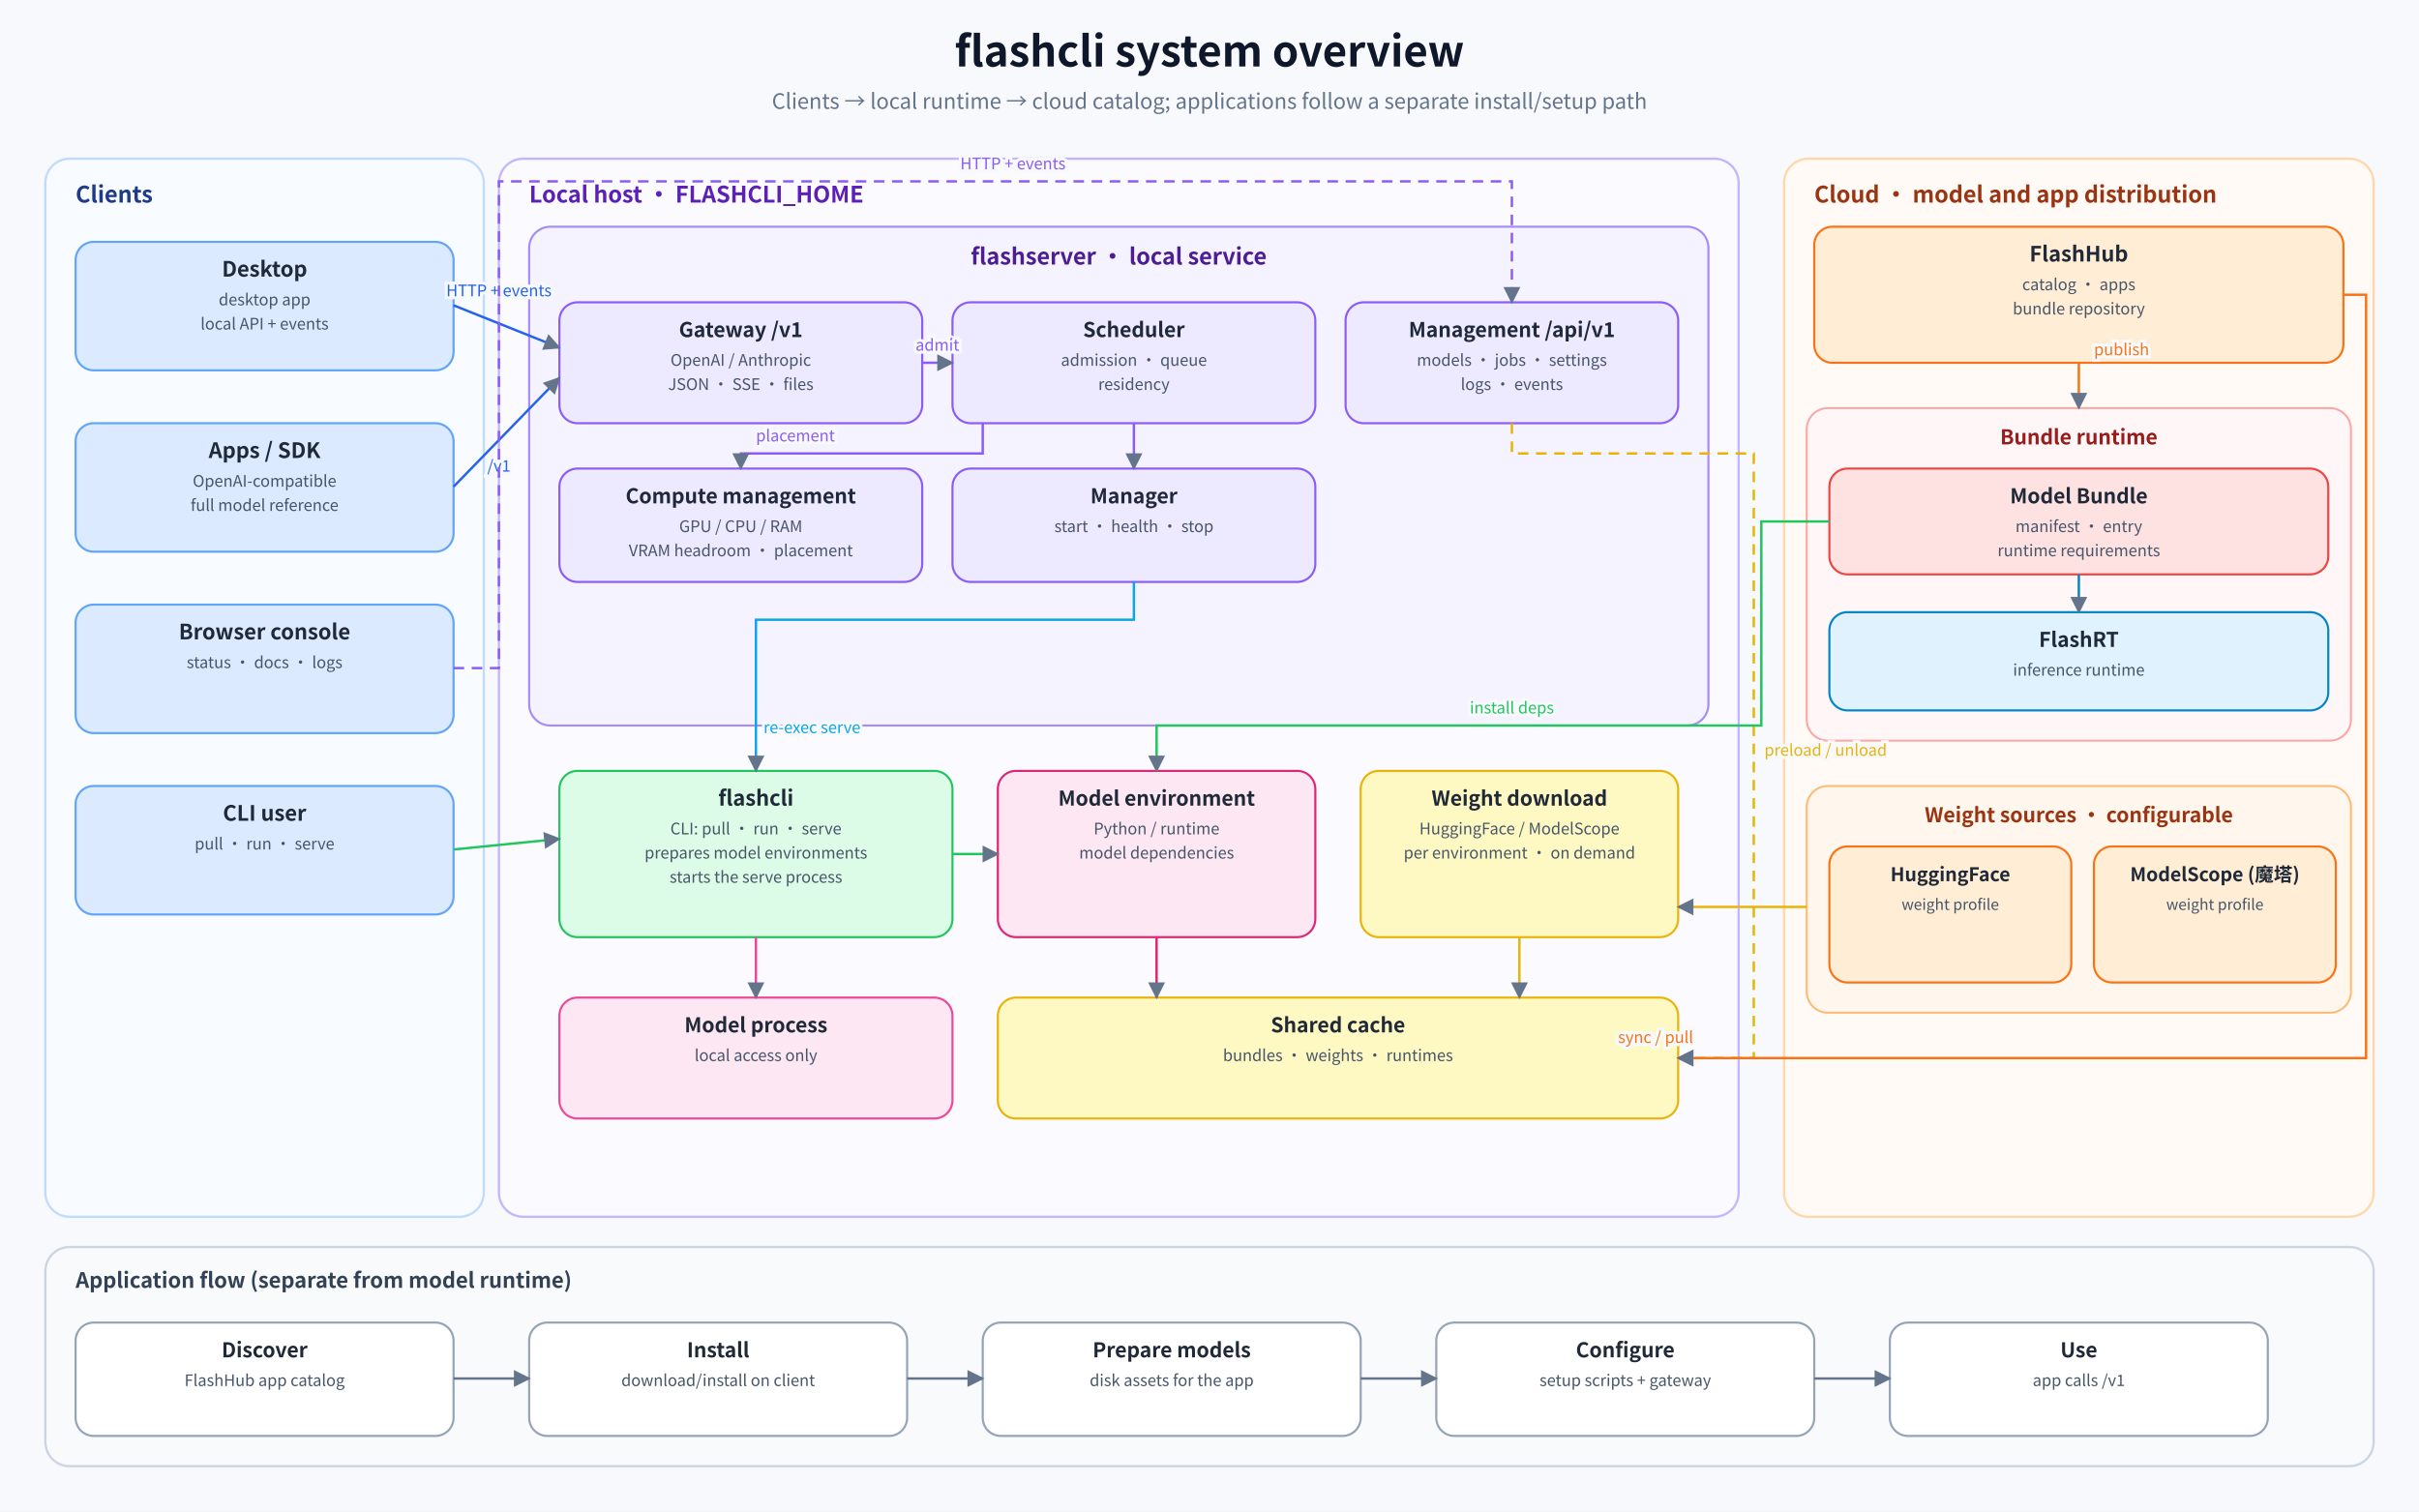
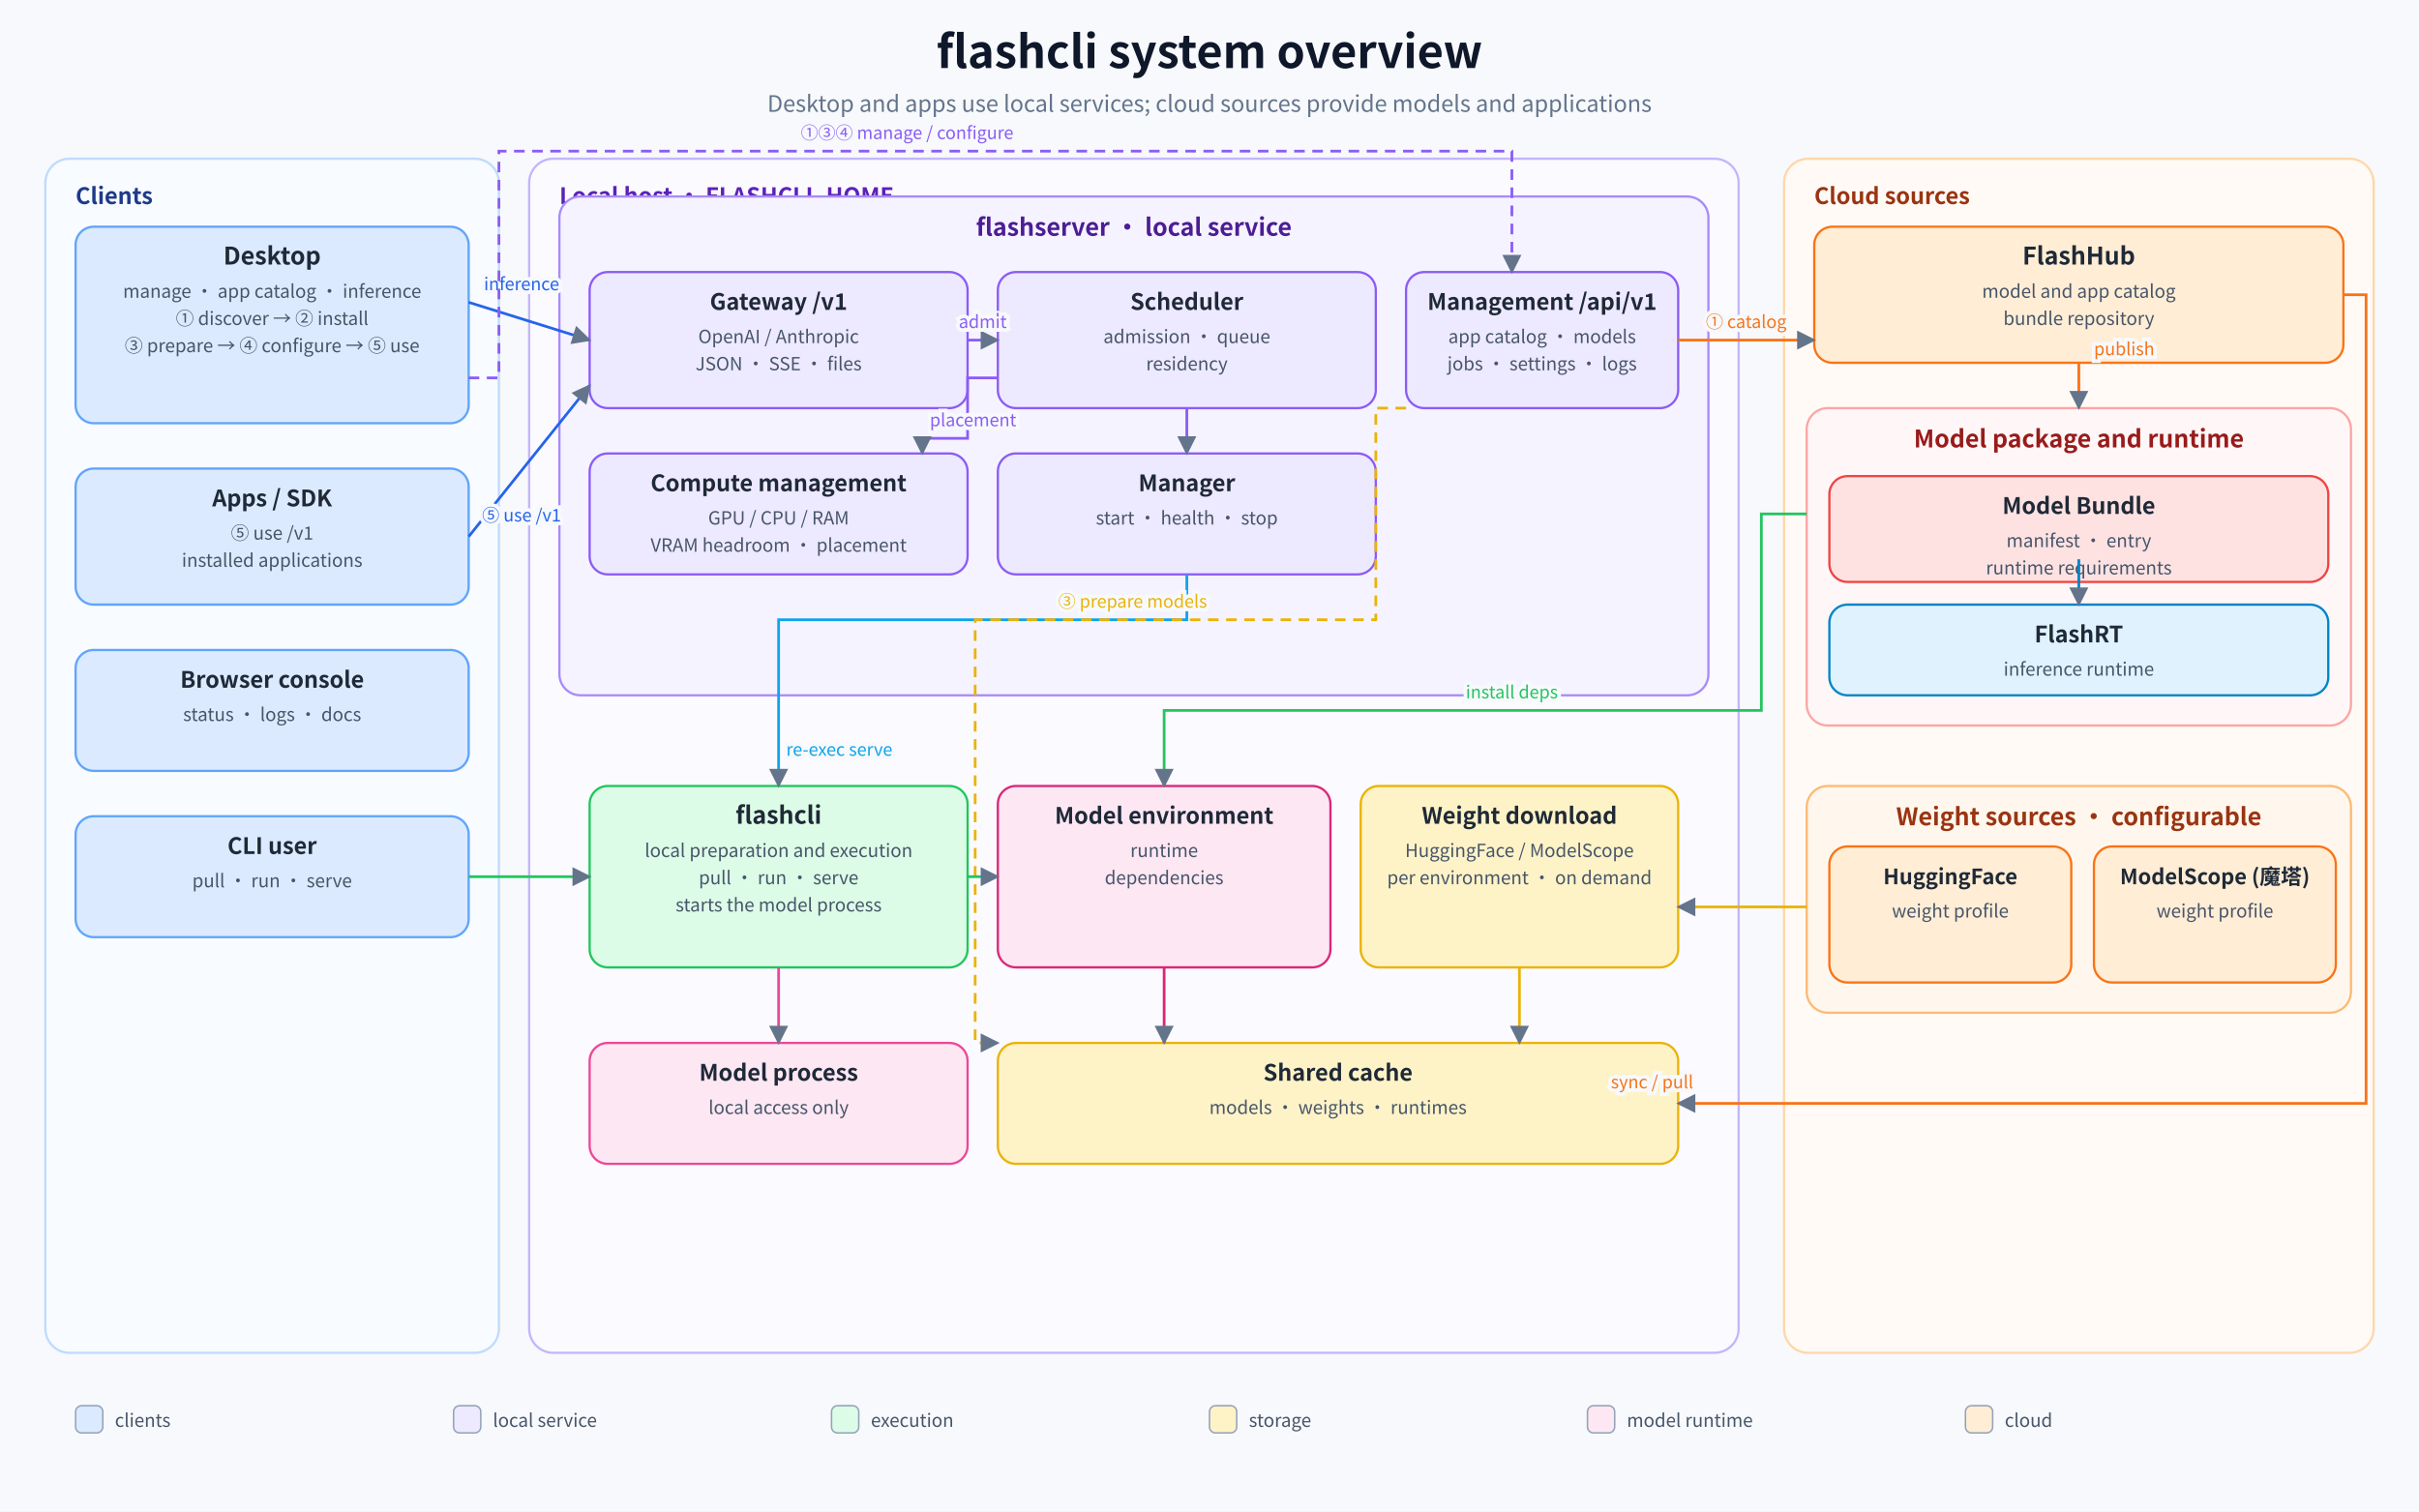
<svg xmlns="http://www.w3.org/2000/svg" width="1600" height="1000" viewBox="0 0 1600 1000">
  <defs>
    <marker id="arrow" viewBox="0 0 10 10" refX="9" refY="5" markerWidth="7" markerHeight="7" orient="auto-start-reverse">
      <path d="M 0 0 L 10 5 L 0 10 z" fill="#64748b" />
    </marker>
  </defs>
  <rect width="1600" height="1000" fill="#f7f9fc" />
-   <text x="800.0" y="44" text-anchor="middle" font-family="Noto Sans CJK SC, Microsoft YaHei, sans-serif" font-size="28" font-weight="700" fill="#0f172a">flashcli system overview</text>
-   <text x="800.0" y="72" text-anchor="middle" font-family="Noto Sans CJK SC, Microsoft YaHei, sans-serif" font-size="14" fill="#64748b">Clients → local runtime → cloud catalog; applications follow a separate install/setup path</text>
-   <rect x="30" y="105" width="290" height="700" rx="16" fill="#f8fbff" stroke="#bfdbfe" stroke-width="1.5" />
-   <text x="50" y="134" font-family="Noto Sans CJK SC, Microsoft YaHei, sans-serif" font-size="15" font-weight="700" fill="#1e3a8a">Clients</text>
-   <rect x="330" y="105" width="820" height="700" rx="16" fill="#fbfaff" stroke="#c4b5fd" stroke-width="1.5" />
-   <text x="350" y="134" font-family="Noto Sans CJK SC, Microsoft YaHei, sans-serif" font-size="15" font-weight="700" fill="#5b21b6">Local host · FLASHCLI_HOME</text>
-   <rect x="1180" y="105" width="390" height="700" rx="16" fill="#fffaf5" stroke="#fed7aa" stroke-width="1.5" />
-   <text x="1200" y="134" font-family="Noto Sans CJK SC, Microsoft YaHei, sans-serif" font-size="15" font-weight="700" fill="#9a3412">Cloud · model and app distribution</text>
-   <rect x="50" y="160" width="250" height="85" rx="12" fill="#dbeafe" stroke="#60a5fa" stroke-width="1.4" />
-   <text x="175.0" y="183" text-anchor="middle" font-family="Noto Sans CJK SC, Microsoft YaHei, sans-serif" font-size="14" font-weight="700" fill="#1f2937">Desktop</text>
-   <text x="175.0" y="202" text-anchor="middle" font-family="Noto Sans CJK SC, Microsoft YaHei, sans-serif" font-size="10.5" fill="#475569">desktop app</text>
-   <text x="175.0" y="218" text-anchor="middle" font-family="Noto Sans CJK SC, Microsoft YaHei, sans-serif" font-size="10.5" fill="#475569">local API + events</text>
-   <rect x="50" y="280" width="250" height="85" rx="12" fill="#dbeafe" stroke="#60a5fa" stroke-width="1.4" />
-   <text x="175.0" y="303" text-anchor="middle" font-family="Noto Sans CJK SC, Microsoft YaHei, sans-serif" font-size="14" font-weight="700" fill="#1f2937">Apps / SDK</text>
-   <text x="175.0" y="322" text-anchor="middle" font-family="Noto Sans CJK SC, Microsoft YaHei, sans-serif" font-size="10.5" fill="#475569">OpenAI-compatible</text>
-   <text x="175.0" y="338" text-anchor="middle" font-family="Noto Sans CJK SC, Microsoft YaHei, sans-serif" font-size="10.5" fill="#475569">full model reference</text>
-   <rect x="50" y="400" width="250" height="85" rx="12" fill="#dbeafe" stroke="#60a5fa" stroke-width="1.4" />
-   <text x="175.0" y="423" text-anchor="middle" font-family="Noto Sans CJK SC, Microsoft YaHei, sans-serif" font-size="14" font-weight="700" fill="#1f2937">Browser console</text>
-   <text x="175.0" y="442" text-anchor="middle" font-family="Noto Sans CJK SC, Microsoft YaHei, sans-serif" font-size="10.5" fill="#475569">status · docs · logs</text>
-   <rect x="50" y="520" width="250" height="85" rx="12" fill="#dbeafe" stroke="#60a5fa" stroke-width="1.4" />
-   <text x="175.0" y="543" text-anchor="middle" font-family="Noto Sans CJK SC, Microsoft YaHei, sans-serif" font-size="14" font-weight="700" fill="#1f2937">CLI user</text>
-   <text x="175.0" y="562" text-anchor="middle" font-family="Noto Sans CJK SC, Microsoft YaHei, sans-serif" font-size="10.5" fill="#475569">pull · run · serve</text>
-   <rect x="350" y="150" width="780" height="330" rx="14" fill="#f5f3ff" stroke="#a78bfa" stroke-width="1.4" />
-   <text x="740" y="175" text-anchor="middle" font-family="Noto Sans CJK SC, Microsoft YaHei, sans-serif" font-size="15" font-weight="700" fill="#4c1d95">flashserver · local service</text>
-   <rect x="370" y="200" width="240" height="80" rx="12" fill="#ede9fe" stroke="#8b5cf6" stroke-width="1.4" />
-   <text x="490.0" y="223" text-anchor="middle" font-family="Noto Sans CJK SC, Microsoft YaHei, sans-serif" font-size="13.5" font-weight="700" fill="#1f2937">Gateway /v1</text>
-   <text x="490.0" y="242" text-anchor="middle" font-family="Noto Sans CJK SC, Microsoft YaHei, sans-serif" font-size="10.5" fill="#475569">OpenAI / Anthropic</text>
-   <text x="490.0" y="258" text-anchor="middle" font-family="Noto Sans CJK SC, Microsoft YaHei, sans-serif" font-size="10.5" fill="#475569">JSON · SSE · files</text>
-   <rect x="630" y="200" width="240" height="80" rx="12" fill="#ede9fe" stroke="#8b5cf6" stroke-width="1.4" />
-   <text x="750.0" y="223" text-anchor="middle" font-family="Noto Sans CJK SC, Microsoft YaHei, sans-serif" font-size="13.5" font-weight="700" fill="#1f2937">Scheduler</text>
-   <text x="750.0" y="242" text-anchor="middle" font-family="Noto Sans CJK SC, Microsoft YaHei, sans-serif" font-size="10.5" fill="#475569">admission · queue</text>
-   <text x="750.0" y="258" text-anchor="middle" font-family="Noto Sans CJK SC, Microsoft YaHei, sans-serif" font-size="10.5" fill="#475569">residency</text>
-   <rect x="890" y="200" width="220" height="80" rx="12" fill="#ede9fe" stroke="#8b5cf6" stroke-width="1.4" />
-   <text x="1000.0" y="223" text-anchor="middle" font-family="Noto Sans CJK SC, Microsoft YaHei, sans-serif" font-size="13.5" font-weight="700" fill="#1f2937">Management /api/v1</text>
-   <text x="1000.0" y="242" text-anchor="middle" font-family="Noto Sans CJK SC, Microsoft YaHei, sans-serif" font-size="10.5" fill="#475569">models · jobs · settings</text>
-   <text x="1000.0" y="258" text-anchor="middle" font-family="Noto Sans CJK SC, Microsoft YaHei, sans-serif" font-size="10.5" fill="#475569">logs · events</text>
-   <rect x="630" y="310" width="240" height="75" rx="12" fill="#ede9fe" stroke="#8b5cf6" stroke-width="1.4" />
-   <text x="750.0" y="333" text-anchor="middle" font-family="Noto Sans CJK SC, Microsoft YaHei, sans-serif" font-size="13.5" font-weight="700" fill="#1f2937">Manager</text>
-   <text x="750.0" y="352" text-anchor="middle" font-family="Noto Sans CJK SC, Microsoft YaHei, sans-serif" font-size="10.5" fill="#475569">start · health · stop</text>
-   <rect x="370" y="310" width="240" height="75" rx="12" fill="#ede9fe" stroke="#8b5cf6" stroke-width="1.4" />
-   <text x="490.0" y="333" text-anchor="middle" font-family="Noto Sans CJK SC, Microsoft YaHei, sans-serif" font-size="13.5" font-weight="700" fill="#1f2937">Compute management</text>
-   <text x="490.0" y="352" text-anchor="middle" font-family="Noto Sans CJK SC, Microsoft YaHei, sans-serif" font-size="10.5" fill="#475569">GPU / CPU / RAM</text>
-   <text x="490.0" y="368" text-anchor="middle" font-family="Noto Sans CJK SC, Microsoft YaHei, sans-serif" font-size="10.5" fill="#475569">VRAM headroom · placement</text>
-   <rect x="370" y="510" width="260" height="110" rx="12" fill="#dcfce7" stroke="#22c55e" stroke-width="1.4" />
-   <text x="500.0" y="533" text-anchor="middle" font-family="Noto Sans CJK SC, Microsoft YaHei, sans-serif" font-size="14" font-weight="700" fill="#1f2937">flashcli</text>
-   <text x="500.0" y="552" text-anchor="middle" font-family="Noto Sans CJK SC, Microsoft YaHei, sans-serif" font-size="10.5" fill="#475569">CLI: pull · run · serve</text>
-   <text x="500.0" y="568" text-anchor="middle" font-family="Noto Sans CJK SC, Microsoft YaHei, sans-serif" font-size="10.5" fill="#475569">prepares model environments</text>
-   <text x="500.0" y="584" text-anchor="middle" font-family="Noto Sans CJK SC, Microsoft YaHei, sans-serif" font-size="10.5" fill="#475569">starts the serve process</text>
-   <rect x="660" y="510" width="210" height="110" rx="12" fill="#fce7f3" stroke="#db2777" stroke-width="1.4" />
-   <text x="765.0" y="533" text-anchor="middle" font-family="Noto Sans CJK SC, Microsoft YaHei, sans-serif" font-size="13.5" font-weight="700" fill="#1f2937">Model environment</text>
-   <text x="765.0" y="552" text-anchor="middle" font-family="Noto Sans CJK SC, Microsoft YaHei, sans-serif" font-size="10.5" fill="#475569">Python / runtime</text>
-   <text x="765.0" y="568" text-anchor="middle" font-family="Noto Sans CJK SC, Microsoft YaHei, sans-serif" font-size="10.5" fill="#475569">model dependencies</text>
-   <rect x="900" y="510" width="210" height="110" rx="12" fill="#fef9c3" stroke="#eab308" stroke-width="1.4" />
-   <text x="1005.0" y="533" text-anchor="middle" font-family="Noto Sans CJK SC, Microsoft YaHei, sans-serif" font-size="13.5" font-weight="700" fill="#1f2937">Weight download</text>
-   <text x="1005.0" y="552" text-anchor="middle" font-family="Noto Sans CJK SC, Microsoft YaHei, sans-serif" font-size="10.5" fill="#475569">HuggingFace / ModelScope</text>
-   <text x="1005.0" y="568" text-anchor="middle" font-family="Noto Sans CJK SC, Microsoft YaHei, sans-serif" font-size="10.5" fill="#475569">per environment · on demand</text>
-   <rect x="370" y="660" width="260" height="80" rx="12" fill="#fce7f3" stroke="#ec4899" stroke-width="1.4" />
-   <text x="500.0" y="683" text-anchor="middle" font-family="Noto Sans CJK SC, Microsoft YaHei, sans-serif" font-size="13.5" font-weight="700" fill="#1f2937">Model process</text>
-   <text x="500.0" y="702" text-anchor="middle" font-family="Noto Sans CJK SC, Microsoft YaHei, sans-serif" font-size="10.5" fill="#475569">local access only</text>
-   <rect x="660" y="660" width="450" height="80" rx="12" fill="#fef9c3" stroke="#eab308" stroke-width="1.4" />
-   <text x="885.0" y="683" text-anchor="middle" font-family="Noto Sans CJK SC, Microsoft YaHei, sans-serif" font-size="13.5" font-weight="700" fill="#1f2937">Shared cache</text>
-   <text x="885.0" y="702" text-anchor="middle" font-family="Noto Sans CJK SC, Microsoft YaHei, sans-serif" font-size="10.5" fill="#475569">bundles · weights · runtimes</text>
-   <rect x="1200" y="150" width="350" height="90" rx="12" fill="#ffedd5" stroke="#f97316" stroke-width="1.4" />
-   <text x="1375.0" y="173" text-anchor="middle" font-family="Noto Sans CJK SC, Microsoft YaHei, sans-serif" font-size="14" font-weight="700" fill="#1f2937">FlashHub</text>
-   <text x="1375.0" y="192" text-anchor="middle" font-family="Noto Sans CJK SC, Microsoft YaHei, sans-serif" font-size="10.5" fill="#475569">catalog · apps</text>
-   <text x="1375.0" y="208" text-anchor="middle" font-family="Noto Sans CJK SC, Microsoft YaHei, sans-serif" font-size="10.5" fill="#475569">bundle repository</text>
-   <rect x="1195" y="270" width="360" height="220" rx="14" fill="#fff7f7" stroke="#fca5a5" stroke-width="1.3" />
-   <text x="1375" y="294" text-anchor="middle" font-family="Noto Sans CJK SC, Microsoft YaHei, sans-serif" font-size="13.5" font-weight="700" fill="#991b1b">Bundle runtime</text>
-   <rect x="1210" y="310" width="330" height="70" rx="12" fill="#fee2e2" stroke="#ef4444" stroke-width="1.4" />
-   <text x="1375.0" y="333" text-anchor="middle" font-family="Noto Sans CJK SC, Microsoft YaHei, sans-serif" font-size="13.5" font-weight="700" fill="#1f2937">Model Bundle</text>
-   <text x="1375.0" y="352" text-anchor="middle" font-family="Noto Sans CJK SC, Microsoft YaHei, sans-serif" font-size="10.5" fill="#475569">manifest · entry</text>
-   <text x="1375.0" y="368" text-anchor="middle" font-family="Noto Sans CJK SC, Microsoft YaHei, sans-serif" font-size="10.5" fill="#475569">runtime requirements</text>
-   <rect x="1210" y="405" width="330" height="65" rx="12" fill="#e0f2fe" stroke="#0284c7" stroke-width="1.4" />
-   <text x="1375.0" y="428" text-anchor="middle" font-family="Noto Sans CJK SC, Microsoft YaHei, sans-serif" font-size="13.5" font-weight="700" fill="#1f2937">FlashRT</text>
-   <text x="1375.0" y="447" text-anchor="middle" font-family="Noto Sans CJK SC, Microsoft YaHei, sans-serif" font-size="10.5" fill="#475569">inference runtime</text>
-   <rect x="1195" y="520" width="360" height="150" rx="14" fill="#fff7ed" stroke="#fdba74" stroke-width="1.3" />
-   <text x="1375" y="544" text-anchor="middle" font-family="Noto Sans CJK SC, Microsoft YaHei, sans-serif" font-size="13.5" font-weight="700" fill="#9a3412">Weight sources · configurable</text>
-   <rect x="1210" y="560" width="160" height="90" rx="12" fill="#ffedd5" stroke="#f97316" stroke-width="1.4" />
-   <text x="1290.0" y="583" text-anchor="middle" font-family="Noto Sans CJK SC, Microsoft YaHei, sans-serif" font-size="12.5" font-weight="700" fill="#1f2937">HuggingFace</text>
-   <text x="1290.0" y="602" text-anchor="middle" font-family="Noto Sans CJK SC, Microsoft YaHei, sans-serif" font-size="10" fill="#475569">weight profile</text>
-   <rect x="1385" y="560" width="160" height="90" rx="12" fill="#ffedd5" stroke="#f97316" stroke-width="1.4" />
-   <text x="1465.0" y="583" text-anchor="middle" font-family="Noto Sans CJK SC, Microsoft YaHei, sans-serif" font-size="12.5" font-weight="700" fill="#1f2937">ModelScope (魔塔)</text>
-   <text x="1465.0" y="602" text-anchor="middle" font-family="Noto Sans CJK SC, Microsoft YaHei, sans-serif" font-size="10" fill="#475569">weight profile</text>
-   <rect x="30" y="825" width="1540" height="145" rx="16" fill="#f8fafc" stroke="#cbd5e1" stroke-width="1.5" />
-   <text x="50" y="852" font-family="Noto Sans CJK SC, Microsoft YaHei, sans-serif" font-size="14" font-weight="700" fill="#334155">Application flow (separate from model runtime)</text>
-   <rect x="50" y="875" width="250" height="75" rx="12" fill="#ffffff" stroke="#94a3b8" stroke-width="1.4" />
-   <text x="175.0" y="898" text-anchor="middle" font-family="Noto Sans CJK SC, Microsoft YaHei, sans-serif" font-size="13.5" font-weight="700" fill="#1f2937">Discover</text>
-   <text x="175.0" y="917" text-anchor="middle" font-family="Noto Sans CJK SC, Microsoft YaHei, sans-serif" font-size="10.5" fill="#475569">FlashHub app catalog</text>
-   <rect x="350" y="875" width="250" height="75" rx="12" fill="#ffffff" stroke="#94a3b8" stroke-width="1.4" />
-   <text x="475.0" y="898" text-anchor="middle" font-family="Noto Sans CJK SC, Microsoft YaHei, sans-serif" font-size="13.5" font-weight="700" fill="#1f2937">Install</text>
-   <text x="475.0" y="917" text-anchor="middle" font-family="Noto Sans CJK SC, Microsoft YaHei, sans-serif" font-size="10.5" fill="#475569">download/install on client</text>
-   <rect x="650" y="875" width="250" height="75" rx="12" fill="#ffffff" stroke="#94a3b8" stroke-width="1.4" />
-   <text x="775.0" y="898" text-anchor="middle" font-family="Noto Sans CJK SC, Microsoft YaHei, sans-serif" font-size="13.5" font-weight="700" fill="#1f2937">Prepare models</text>
-   <text x="775.0" y="917" text-anchor="middle" font-family="Noto Sans CJK SC, Microsoft YaHei, sans-serif" font-size="10.5" fill="#475569">disk assets for the app</text>
-   <rect x="950" y="875" width="250" height="75" rx="12" fill="#ffffff" stroke="#94a3b8" stroke-width="1.4" />
-   <text x="1075.0" y="898" text-anchor="middle" font-family="Noto Sans CJK SC, Microsoft YaHei, sans-serif" font-size="13.5" font-weight="700" fill="#1f2937">Configure</text>
-   <text x="1075.0" y="917" text-anchor="middle" font-family="Noto Sans CJK SC, Microsoft YaHei, sans-serif" font-size="10.5" fill="#475569">setup scripts + gateway</text>
-   <rect x="1250" y="875" width="250" height="75" rx="12" fill="#ffffff" stroke="#94a3b8" stroke-width="1.4" />
-   <text x="1375.0" y="898" text-anchor="middle" font-family="Noto Sans CJK SC, Microsoft YaHei, sans-serif" font-size="13.5" font-weight="700" fill="#1f2937">Use</text>
-   <text x="1375.0" y="917" text-anchor="middle" font-family="Noto Sans CJK SC, Microsoft YaHei, sans-serif" font-size="10.5" fill="#475569">app calls /v1</text>
-   <path d="M 300,912 L 350,912" fill="none" stroke="#64748b" stroke-width="1.6" marker-end="url(#arrow)" />
-   <path d="M 600,912 L 650,912" fill="none" stroke="#64748b" stroke-width="1.6" marker-end="url(#arrow)" />
-   <path d="M 900,912 L 950,912" fill="none" stroke="#64748b" stroke-width="1.6" marker-end="url(#arrow)" />
-   <path d="M 1200,912 L 1250,912" fill="none" stroke="#64748b" stroke-width="1.6" marker-end="url(#arrow)" />
-   <path d="M 300,202 L 370,230" fill="none" stroke="#2563eb" stroke-width="1.6" marker-end="url(#arrow)" />
-   <text x="330" y="196" text-anchor="middle" font-family="Noto Sans CJK SC, Microsoft YaHei, sans-serif" font-size="10.5" fill="#2563eb" stroke="#f7f9fc" stroke-width="4" paint-order="stroke">HTTP + events</text>
-   <path d="M 300,322 L 370,250" fill="none" stroke="#2563eb" stroke-width="1.6" marker-end="url(#arrow)" />
-   <text x="330" y="312" text-anchor="middle" font-family="Noto Sans CJK SC, Microsoft YaHei, sans-serif" font-size="10.5" fill="#2563eb" stroke="#f7f9fc" stroke-width="4" paint-order="stroke">/v1</text>
-   <path d="M 300,442 L 330,442 L 330,120 L 1000,120 L 1000,200" fill="none" stroke="#8b5cf6" stroke-width="1.6" stroke-dasharray="7 5" marker-end="url(#arrow)" />
-   <text x="670" y="112" text-anchor="middle" font-family="Noto Sans CJK SC, Microsoft YaHei, sans-serif" font-size="10.5" fill="#8b5cf6" stroke="#f7f9fc" stroke-width="4" paint-order="stroke">HTTP + events</text>
-   <path d="M 300,562 L 370,555" fill="none" stroke="#22c55e" stroke-width="1.6" marker-end="url(#arrow)" />
-   <path d="M 610,240 L 630,240" fill="none" stroke="#8b5cf6" stroke-width="1.6" marker-end="url(#arrow)" />
-   <text x="620" y="232" text-anchor="middle" font-family="Noto Sans CJK SC, Microsoft YaHei, sans-serif" font-size="10.5" fill="#8b5cf6" stroke="#f7f9fc" stroke-width="4" paint-order="stroke">admit</text>
-   <path d="M 750,280 L 750,310" fill="none" stroke="#8b5cf6" stroke-width="1.6" marker-end="url(#arrow)" />
-   <path d="M 650,280 L 650,300 L 490,300 L 490,310" fill="none" stroke="#8b5cf6" stroke-width="1.6" marker-end="url(#arrow)" />
-   <text x="500" y="292" text-anchor="start" font-family="Noto Sans CJK SC, Microsoft YaHei, sans-serif" font-size="10.5" fill="#8b5cf6" stroke="#f7f9fc" stroke-width="4" paint-order="stroke">placement</text>
-   <path d="M 750,385 L 750,410 L 500,410 L 500,510" fill="none" stroke="#0ea5e9" stroke-width="1.6" marker-end="url(#arrow)" />
-   <text x="505" y="485" text-anchor="start" font-family="Noto Sans CJK SC, Microsoft YaHei, sans-serif" font-size="10.5" fill="#0ea5e9" stroke="#f7f9fc" stroke-width="4" paint-order="stroke">re-exec serve</text>
-   <path d="M 630,565 L 660,565" fill="none" stroke="#22c55e" stroke-width="1.6" marker-end="url(#arrow)" />
-   <path d="M 500,620 L 500,660" fill="none" stroke="#ec4899" stroke-width="1.6" marker-end="url(#arrow)" />
-   <path d="M 765,620 L 765,660" fill="none" stroke="#db2777" stroke-width="1.6" marker-end="url(#arrow)" />
-   <path d="M 1005,620 L 1005,660" fill="none" stroke="#eab308" stroke-width="1.6" marker-end="url(#arrow)" />
-   <path d="M 1000,280 L 1000,300 L 1160,300 L 1160,700 L 1110,700" fill="none" stroke="#eab308" stroke-width="1.6" stroke-dasharray="7 5" marker-end="url(#arrow)" />
-   <text x="1167" y="500" text-anchor="start" font-family="Noto Sans CJK SC, Microsoft YaHei, sans-serif" font-size="10.5" fill="#eab308" stroke="#f7f9fc" stroke-width="4" paint-order="stroke">preload / unload</text>
-   <path d="M 1375,240 L 1375,270" fill="none" stroke="#f97316" stroke-width="1.6" marker-end="url(#arrow)" />
-   <text x="1385" y="235" text-anchor="start" font-family="Noto Sans CJK SC, Microsoft YaHei, sans-serif" font-size="10.5" fill="#f97316" stroke="#f7f9fc" stroke-width="4" paint-order="stroke">publish</text>
-   <path d="M 1210,345 L 1165,345 L 1165,480 L 765,480 L 765,510" fill="none" stroke="#22c55e" stroke-width="1.6" marker-end="url(#arrow)" />
-   <text x="1000" y="472" text-anchor="middle" font-family="Noto Sans CJK SC, Microsoft YaHei, sans-serif" font-size="10.5" fill="#22c55e" stroke="#f7f9fc" stroke-width="4" paint-order="stroke">install deps</text>
-   <path d="M 1195,600 L 1170,600 L 1110,600" fill="none" stroke="#eab308" stroke-width="1.6" marker-end="url(#arrow)" />
-   <path d="M 1550,195 L 1565,195 L 1565,700 L 1110,700" fill="none" stroke="#f97316" stroke-width="1.6" marker-end="url(#arrow)" />
-   <text x="1120" y="690" text-anchor="end" font-family="Noto Sans CJK SC, Microsoft YaHei, sans-serif" font-size="10.5" fill="#f97316" stroke="#f7f9fc" stroke-width="4" paint-order="stroke">sync / pull</text>
-   <path d="M 1375,380 L 1375,405" fill="none" stroke="#0284c7" stroke-width="1.6" marker-end="url(#arrow)" />
+   <text x="800.0" y="45" text-anchor="middle" font-family="Noto Sans CJK SC, Microsoft YaHei, sans-serif" font-size="30" font-weight="700" fill="#0f172a">flashcli system overview</text>
+   <text x="800.0" y="74" text-anchor="middle" font-family="Noto Sans CJK SC, Microsoft YaHei, sans-serif" font-size="15" fill="#64748b">Desktop and apps use local services; cloud sources provide models and applications</text>
+   <rect x="30" y="105" width="300" height="790" rx="16" fill="#f8fbff" stroke="#bfdbfe" stroke-width="1.5" />
+   <text x="50" y="135" font-family="Noto Sans CJK SC, Microsoft YaHei, sans-serif" font-size="15" font-weight="700" fill="#1e3a8a">Clients</text>
+   <rect x="350" y="105" width="800" height="790" rx="16" fill="#fbfaff" stroke="#c4b5fd" stroke-width="1.5" />
+   <text x="370" y="135" font-family="Noto Sans CJK SC, Microsoft YaHei, sans-serif" font-size="15" font-weight="700" fill="#5b21b6">Local host · FLASHCLI_HOME</text>
+   <rect x="1180" y="105" width="390" height="790" rx="16" fill="#fffaf5" stroke="#fed7aa" stroke-width="1.5" />
+   <text x="1200" y="135" font-family="Noto Sans CJK SC, Microsoft YaHei, sans-serif" font-size="15" font-weight="700" fill="#9a3412">Cloud sources</text>
+   <rect x="50" y="150" width="260" height="130" rx="12" fill="#dbeafe" stroke="#60a5fa" stroke-width="1.5" />
+   <text x="180.0" y="175" text-anchor="middle" font-family="Noto Sans CJK SC, Microsoft YaHei, sans-serif" font-size="16" font-weight="700" fill="#1f2937">Desktop</text>
+   <text x="180.0" y="197" text-anchor="middle" font-family="Noto Sans CJK SC, Microsoft YaHei, sans-serif" font-size="12" fill="#475569">manage · app catalog · inference</text>
+   <text x="180.0" y="215" text-anchor="middle" font-family="Noto Sans CJK SC, Microsoft YaHei, sans-serif" font-size="12" fill="#475569">① discover → ② install</text>
+   <text x="180.0" y="233" text-anchor="middle" font-family="Noto Sans CJK SC, Microsoft YaHei, sans-serif" font-size="12" fill="#475569">③ prepare → ④ configure → ⑤ use</text>
+   <rect x="50" y="310" width="260" height="90" rx="12" fill="#dbeafe" stroke="#60a5fa" stroke-width="1.5" />
+   <text x="180.0" y="335" text-anchor="middle" font-family="Noto Sans CJK SC, Microsoft YaHei, sans-serif" font-size="15" font-weight="700" fill="#1f2937">Apps / SDK</text>
+   <text x="180.0" y="357" text-anchor="middle" font-family="Noto Sans CJK SC, Microsoft YaHei, sans-serif" font-size="12" fill="#475569">⑤ use /v1</text>
+   <text x="180.0" y="375" text-anchor="middle" font-family="Noto Sans CJK SC, Microsoft YaHei, sans-serif" font-size="12" fill="#475569">installed applications</text>
+   <rect x="50" y="430" width="260" height="80" rx="12" fill="#dbeafe" stroke="#60a5fa" stroke-width="1.5" />
+   <text x="180.0" y="455" text-anchor="middle" font-family="Noto Sans CJK SC, Microsoft YaHei, sans-serif" font-size="15" font-weight="700" fill="#1f2937">Browser console</text>
+   <text x="180.0" y="477" text-anchor="middle" font-family="Noto Sans CJK SC, Microsoft YaHei, sans-serif" font-size="12" fill="#475569">status · logs · docs</text>
+   <rect x="50" y="540" width="260" height="80" rx="12" fill="#dbeafe" stroke="#60a5fa" stroke-width="1.5" />
+   <text x="180.0" y="565" text-anchor="middle" font-family="Noto Sans CJK SC, Microsoft YaHei, sans-serif" font-size="15" font-weight="700" fill="#1f2937">CLI user</text>
+   <text x="180.0" y="587" text-anchor="middle" font-family="Noto Sans CJK SC, Microsoft YaHei, sans-serif" font-size="12" fill="#475569">pull · run · serve</text>
+   <rect x="370" y="130" width="760" height="330" rx="14" fill="#f5f3ff" stroke="#a78bfa" stroke-width="1.5" />
+   <text x="750" y="156" text-anchor="middle" font-family="Noto Sans CJK SC, Microsoft YaHei, sans-serif" font-size="16" font-weight="700" fill="#4c1d95">flashserver · local service</text>
+   <rect x="390" y="180" width="250" height="90" rx="12" fill="#ede9fe" stroke="#8b5cf6" stroke-width="1.5" />
+   <text x="515.0" y="205" text-anchor="middle" font-family="Noto Sans CJK SC, Microsoft YaHei, sans-serif" font-size="15" font-weight="700" fill="#1f2937">Gateway /v1</text>
+   <text x="515.0" y="227" text-anchor="middle" font-family="Noto Sans CJK SC, Microsoft YaHei, sans-serif" font-size="12" fill="#475569">OpenAI / Anthropic</text>
+   <text x="515.0" y="245" text-anchor="middle" font-family="Noto Sans CJK SC, Microsoft YaHei, sans-serif" font-size="12" fill="#475569">JSON · SSE · files</text>
+   <rect x="660" y="180" width="250" height="90" rx="12" fill="#ede9fe" stroke="#8b5cf6" stroke-width="1.5" />
+   <text x="785.0" y="205" text-anchor="middle" font-family="Noto Sans CJK SC, Microsoft YaHei, sans-serif" font-size="15" font-weight="700" fill="#1f2937">Scheduler</text>
+   <text x="785.0" y="227" text-anchor="middle" font-family="Noto Sans CJK SC, Microsoft YaHei, sans-serif" font-size="12" fill="#475569">admission · queue</text>
+   <text x="785.0" y="245" text-anchor="middle" font-family="Noto Sans CJK SC, Microsoft YaHei, sans-serif" font-size="12" fill="#475569">residency</text>
+   <rect x="930" y="180" width="180" height="90" rx="12" fill="#ede9fe" stroke="#8b5cf6" stroke-width="1.5" />
+   <text x="1020.0" y="205" text-anchor="middle" font-family="Noto Sans CJK SC, Microsoft YaHei, sans-serif" font-size="15" font-weight="700" fill="#1f2937">Management /api/v1</text>
+   <text x="1020.0" y="227" text-anchor="middle" font-family="Noto Sans CJK SC, Microsoft YaHei, sans-serif" font-size="12" fill="#475569">app catalog · models</text>
+   <text x="1020.0" y="245" text-anchor="middle" font-family="Noto Sans CJK SC, Microsoft YaHei, sans-serif" font-size="12" fill="#475569">jobs · settings · logs</text>
+   <rect x="390" y="300" width="250" height="80" rx="12" fill="#ede9fe" stroke="#8b5cf6" stroke-width="1.5" />
+   <text x="515.0" y="325" text-anchor="middle" font-family="Noto Sans CJK SC, Microsoft YaHei, sans-serif" font-size="15" font-weight="700" fill="#1f2937">Compute management</text>
+   <text x="515.0" y="347" text-anchor="middle" font-family="Noto Sans CJK SC, Microsoft YaHei, sans-serif" font-size="12" fill="#475569">GPU / CPU / RAM</text>
+   <text x="515.0" y="365" text-anchor="middle" font-family="Noto Sans CJK SC, Microsoft YaHei, sans-serif" font-size="12" fill="#475569">VRAM headroom · placement</text>
+   <rect x="660" y="300" width="250" height="80" rx="12" fill="#ede9fe" stroke="#8b5cf6" stroke-width="1.5" />
+   <text x="785.0" y="325" text-anchor="middle" font-family="Noto Sans CJK SC, Microsoft YaHei, sans-serif" font-size="15" font-weight="700" fill="#1f2937">Manager</text>
+   <text x="785.0" y="347" text-anchor="middle" font-family="Noto Sans CJK SC, Microsoft YaHei, sans-serif" font-size="12" fill="#475569">start · health · stop</text>
+   <rect x="390" y="520" width="250" height="120" rx="12" fill="#dcfce7" stroke="#22c55e" stroke-width="1.5" />
+   <text x="515.0" y="545" text-anchor="middle" font-family="Noto Sans CJK SC, Microsoft YaHei, sans-serif" font-size="16" font-weight="700" fill="#1f2937">flashcli</text>
+   <text x="515.0" y="567" text-anchor="middle" font-family="Noto Sans CJK SC, Microsoft YaHei, sans-serif" font-size="12" fill="#475569">local preparation and execution</text>
+   <text x="515.0" y="585" text-anchor="middle" font-family="Noto Sans CJK SC, Microsoft YaHei, sans-serif" font-size="12" fill="#475569">pull · run · serve</text>
+   <text x="515.0" y="603" text-anchor="middle" font-family="Noto Sans CJK SC, Microsoft YaHei, sans-serif" font-size="12" fill="#475569">starts the model process</text>
+   <rect x="660" y="520" width="220" height="120" rx="12" fill="#fce7f3" stroke="#db2777" stroke-width="1.5" />
+   <text x="770.0" y="545" text-anchor="middle" font-family="Noto Sans CJK SC, Microsoft YaHei, sans-serif" font-size="15" font-weight="700" fill="#1f2937">Model environment</text>
+   <text x="770.0" y="567" text-anchor="middle" font-family="Noto Sans CJK SC, Microsoft YaHei, sans-serif" font-size="12" fill="#475569">runtime</text>
+   <text x="770.0" y="585" text-anchor="middle" font-family="Noto Sans CJK SC, Microsoft YaHei, sans-serif" font-size="12" fill="#475569">dependencies</text>
+   <rect x="900" y="520" width="210" height="120" rx="12" fill="#fef3c7" stroke="#eab308" stroke-width="1.5" />
+   <text x="1005.0" y="545" text-anchor="middle" font-family="Noto Sans CJK SC, Microsoft YaHei, sans-serif" font-size="15" font-weight="700" fill="#1f2937">Weight download</text>
+   <text x="1005.0" y="567" text-anchor="middle" font-family="Noto Sans CJK SC, Microsoft YaHei, sans-serif" font-size="12" fill="#475569">HuggingFace / ModelScope</text>
+   <text x="1005.0" y="585" text-anchor="middle" font-family="Noto Sans CJK SC, Microsoft YaHei, sans-serif" font-size="12" fill="#475569">per environment · on demand</text>
+   <rect x="390" y="690" width="250" height="80" rx="12" fill="#fce7f3" stroke="#ec4899" stroke-width="1.5" />
+   <text x="515.0" y="715" text-anchor="middle" font-family="Noto Sans CJK SC, Microsoft YaHei, sans-serif" font-size="15" font-weight="700" fill="#1f2937">Model process</text>
+   <text x="515.0" y="737" text-anchor="middle" font-family="Noto Sans CJK SC, Microsoft YaHei, sans-serif" font-size="12" fill="#475569">local access only</text>
+   <rect x="660" y="690" width="450" height="80" rx="12" fill="#fef3c7" stroke="#eab308" stroke-width="1.5" />
+   <text x="885.0" y="715" text-anchor="middle" font-family="Noto Sans CJK SC, Microsoft YaHei, sans-serif" font-size="15" font-weight="700" fill="#1f2937">Shared cache</text>
+   <text x="885.0" y="737" text-anchor="middle" font-family="Noto Sans CJK SC, Microsoft YaHei, sans-serif" font-size="12" fill="#475569">models · weights · runtimes</text>
+   <rect x="1200" y="150" width="350" height="90" rx="12" fill="#ffedd5" stroke="#f97316" stroke-width="1.5" />
+   <text x="1375.0" y="175" text-anchor="middle" font-family="Noto Sans CJK SC, Microsoft YaHei, sans-serif" font-size="16" font-weight="700" fill="#1f2937">FlashHub</text>
+   <text x="1375.0" y="197" text-anchor="middle" font-family="Noto Sans CJK SC, Microsoft YaHei, sans-serif" font-size="12" fill="#475569">model and app catalog</text>
+   <text x="1375.0" y="215" text-anchor="middle" font-family="Noto Sans CJK SC, Microsoft YaHei, sans-serif" font-size="12" fill="#475569">bundle repository</text>
+   <rect x="1195" y="270" width="360" height="210" rx="14" fill="#fff7f7" stroke="#fca5a5" stroke-width="1.5" />
+   <text x="1375" y="296" text-anchor="middle" font-family="Noto Sans CJK SC, Microsoft YaHei, sans-serif" font-size="16" font-weight="700" fill="#991b1b">Model package and runtime</text>
+   <rect x="1210" y="315" width="330" height="70" rx="12" fill="#fee2e2" stroke="#ef4444" stroke-width="1.5" />
+   <text x="1375.0" y="340" text-anchor="middle" font-family="Noto Sans CJK SC, Microsoft YaHei, sans-serif" font-size="15" font-weight="700" fill="#1f2937">Model Bundle</text>
+   <text x="1375.0" y="362" text-anchor="middle" font-family="Noto Sans CJK SC, Microsoft YaHei, sans-serif" font-size="12" fill="#475569">manifest · entry</text>
+   <text x="1375.0" y="380" text-anchor="middle" font-family="Noto Sans CJK SC, Microsoft YaHei, sans-serif" font-size="12" fill="#475569">runtime requirements</text>
+   <rect x="1210" y="400" width="330" height="60" rx="12" fill="#e0f2fe" stroke="#0284c7" stroke-width="1.5" />
+   <text x="1375.0" y="425" text-anchor="middle" font-family="Noto Sans CJK SC, Microsoft YaHei, sans-serif" font-size="15" font-weight="700" fill="#1f2937">FlashRT</text>
+   <text x="1375.0" y="447" text-anchor="middle" font-family="Noto Sans CJK SC, Microsoft YaHei, sans-serif" font-size="12" fill="#475569">inference runtime</text>
+   <rect x="1195" y="520" width="360" height="150" rx="14" fill="#fff7ed" stroke="#fdba74" stroke-width="1.5" />
+   <text x="1375" y="546" text-anchor="middle" font-family="Noto Sans CJK SC, Microsoft YaHei, sans-serif" font-size="16" font-weight="700" fill="#9a3412">Weight sources · configurable</text>
+   <rect x="1210" y="560" width="160" height="90" rx="12" fill="#ffedd5" stroke="#f97316" stroke-width="1.5" />
+   <text x="1290.0" y="585" text-anchor="middle" font-family="Noto Sans CJK SC, Microsoft YaHei, sans-serif" font-size="14" font-weight="700" fill="#1f2937">HuggingFace</text>
+   <text x="1290.0" y="607" text-anchor="middle" font-family="Noto Sans CJK SC, Microsoft YaHei, sans-serif" font-size="12" fill="#475569">weight profile</text>
+   <rect x="1385" y="560" width="160" height="90" rx="12" fill="#ffedd5" stroke="#f97316" stroke-width="1.5" />
+   <text x="1465.0" y="585" text-anchor="middle" font-family="Noto Sans CJK SC, Microsoft YaHei, sans-serif" font-size="14" font-weight="700" fill="#1f2937">ModelScope (魔塔)</text>
+   <text x="1465.0" y="607" text-anchor="middle" font-family="Noto Sans CJK SC, Microsoft YaHei, sans-serif" font-size="12" fill="#475569">weight profile</text>
+   <path d="M 310,200 L 390,225" fill="none" stroke="#2563eb" stroke-width="1.8" marker-end="url(#arrow)" />
+   <text x="345" y="192" text-anchor="middle" font-family="Noto Sans CJK SC, Microsoft YaHei, sans-serif" font-size="11.5" fill="#2563eb" stroke="#f7f9fc" stroke-width="5" paint-order="stroke">inference</text>
+   <path d="M 310,250 L 330,250 L 330,100 L 1000,100 L 1000,180" fill="none" stroke="#8b5cf6" stroke-width="1.8" stroke-dasharray="7 5" marker-end="url(#arrow)" />
+   <text x="600" y="92" text-anchor="middle" font-family="Noto Sans CJK SC, Microsoft YaHei, sans-serif" font-size="11.5" fill="#8b5cf6" stroke="#f7f9fc" stroke-width="5" paint-order="stroke">①③④ manage / configure</text>
+   <path d="M 310,355 L 390,255" fill="none" stroke="#2563eb" stroke-width="1.8" marker-end="url(#arrow)" />
+   <text x="345" y="345" text-anchor="middle" font-family="Noto Sans CJK SC, Microsoft YaHei, sans-serif" font-size="11.5" fill="#2563eb" stroke="#f7f9fc" stroke-width="5" paint-order="stroke">⑤ use /v1</text>
+   <path d="M 310,580 L 390,580" fill="none" stroke="#22c55e" stroke-width="1.8" marker-end="url(#arrow)" />
+   <path d="M 640,225 L 660,225" fill="none" stroke="#8b5cf6" stroke-width="1.8" marker-end="url(#arrow)" />
+   <text x="650" y="217" text-anchor="middle" font-family="Noto Sans CJK SC, Microsoft YaHei, sans-serif" font-size="11.5" fill="#8b5cf6" stroke="#f7f9fc" stroke-width="5" paint-order="stroke">admit</text>
+   <path d="M 785,270 L 785,300" fill="none" stroke="#8b5cf6" stroke-width="1.8" marker-end="url(#arrow)" />
+   <path d="M 660,250 L 640,250 L 640,290 L 610,290 L 610,300" fill="none" stroke="#8b5cf6" stroke-width="1.8" marker-end="url(#arrow)" />
+   <text x="615" y="282" text-anchor="start" font-family="Noto Sans CJK SC, Microsoft YaHei, sans-serif" font-size="11.5" fill="#8b5cf6" stroke="#f7f9fc" stroke-width="5" paint-order="stroke">placement</text>
+   <path d="M 785,380 L 785,410 L 515,410 L 515,520" fill="none" stroke="#0ea5e9" stroke-width="1.8" marker-end="url(#arrow)" />
+   <text x="520" y="500" text-anchor="start" font-family="Noto Sans CJK SC, Microsoft YaHei, sans-serif" font-size="11.5" fill="#0ea5e9" stroke="#f7f9fc" stroke-width="5" paint-order="stroke">re-exec serve</text>
+   <path d="M 1110,225 L 1200,225" fill="none" stroke="#f97316" stroke-width="1.8" marker-end="url(#arrow)" />
+   <text x="1155" y="217" text-anchor="middle" font-family="Noto Sans CJK SC, Microsoft YaHei, sans-serif" font-size="11.5" fill="#f97316" stroke="#f7f9fc" stroke-width="5" paint-order="stroke">① catalog</text>
+   <path d="M 930,270 L 910,270 L 910,410 L 645,410 L 645,690 L 660,690" fill="none" stroke="#eab308" stroke-width="1.8" stroke-dasharray="7 5" marker-end="url(#arrow)" />
+   <text x="700" y="402" text-anchor="start" font-family="Noto Sans CJK SC, Microsoft YaHei, sans-serif" font-size="11.5" fill="#eab308" stroke="#f7f9fc" stroke-width="5" paint-order="stroke">③ prepare models</text>
+   <path d="M 640,580 L 660,580" fill="none" stroke="#22c55e" stroke-width="1.8" marker-end="url(#arrow)" />
+   <path d="M 515,640 L 515,690" fill="none" stroke="#ec4899" stroke-width="1.8" marker-end="url(#arrow)" />
+   <path d="M 770,640 L 770,690" fill="none" stroke="#db2777" stroke-width="1.8" marker-end="url(#arrow)" />
+   <path d="M 1005,640 L 1005,690" fill="none" stroke="#eab308" stroke-width="1.8" marker-end="url(#arrow)" />
+   <path d="M 1375,240 L 1375,270" fill="none" stroke="#f97316" stroke-width="1.8" marker-end="url(#arrow)" />
+   <text x="1385" y="235" text-anchor="start" font-family="Noto Sans CJK SC, Microsoft YaHei, sans-serif" font-size="11.5" fill="#f97316" stroke="#f7f9fc" stroke-width="5" paint-order="stroke">publish</text>
+   <path d="M 1375,370 L 1375,400" fill="none" stroke="#0284c7" stroke-width="1.8" marker-end="url(#arrow)" />
+   <path d="M 1195,340 L 1165,340 L 1165,470 L 770,470 L 770,520" fill="none" stroke="#22c55e" stroke-width="1.8" marker-end="url(#arrow)" />
+   <text x="1000" y="462" text-anchor="middle" font-family="Noto Sans CJK SC, Microsoft YaHei, sans-serif" font-size="11.5" fill="#22c55e" stroke="#f7f9fc" stroke-width="5" paint-order="stroke">install deps</text>
+   <path d="M 1195,600 L 1110,600" fill="none" stroke="#eab308" stroke-width="1.8" marker-end="url(#arrow)" />
+   <path d="M 1550,195 L 1565,195 L 1565,730 L 1110,730" fill="none" stroke="#f97316" stroke-width="1.8" marker-end="url(#arrow)" />
+   <text x="1120" y="720" text-anchor="end" font-family="Noto Sans CJK SC, Microsoft YaHei, sans-serif" font-size="11.5" fill="#f97316" stroke="#f7f9fc" stroke-width="5" paint-order="stroke">sync / pull</text>
+   <rect x="50" y="930" width="18" height="18" rx="4" fill="#dbeafe" stroke="#94a3b8" />
+   <text x="76" y="944" font-family="Noto Sans CJK SC, Microsoft YaHei, sans-serif" font-size="12" fill="#475569">clients</text>
+   <rect x="300" y="930" width="18" height="18" rx="4" fill="#ede9fe" stroke="#94a3b8" />
+   <text x="326" y="944" font-family="Noto Sans CJK SC, Microsoft YaHei, sans-serif" font-size="12" fill="#475569">local service</text>
+   <rect x="550" y="930" width="18" height="18" rx="4" fill="#dcfce7" stroke="#94a3b8" />
+   <text x="576" y="944" font-family="Noto Sans CJK SC, Microsoft YaHei, sans-serif" font-size="12" fill="#475569">execution</text>
+   <rect x="800" y="930" width="18" height="18" rx="4" fill="#fef3c7" stroke="#94a3b8" />
+   <text x="826" y="944" font-family="Noto Sans CJK SC, Microsoft YaHei, sans-serif" font-size="12" fill="#475569">storage</text>
+   <rect x="1050" y="930" width="18" height="18" rx="4" fill="#fce7f3" stroke="#94a3b8" />
+   <text x="1076" y="944" font-family="Noto Sans CJK SC, Microsoft YaHei, sans-serif" font-size="12" fill="#475569">model runtime</text>
+   <rect x="1300" y="930" width="18" height="18" rx="4" fill="#ffedd5" stroke="#94a3b8" />
+   <text x="1326" y="944" font-family="Noto Sans CJK SC, Microsoft YaHei, sans-serif" font-size="12" fill="#475569">cloud</text>
</svg>
